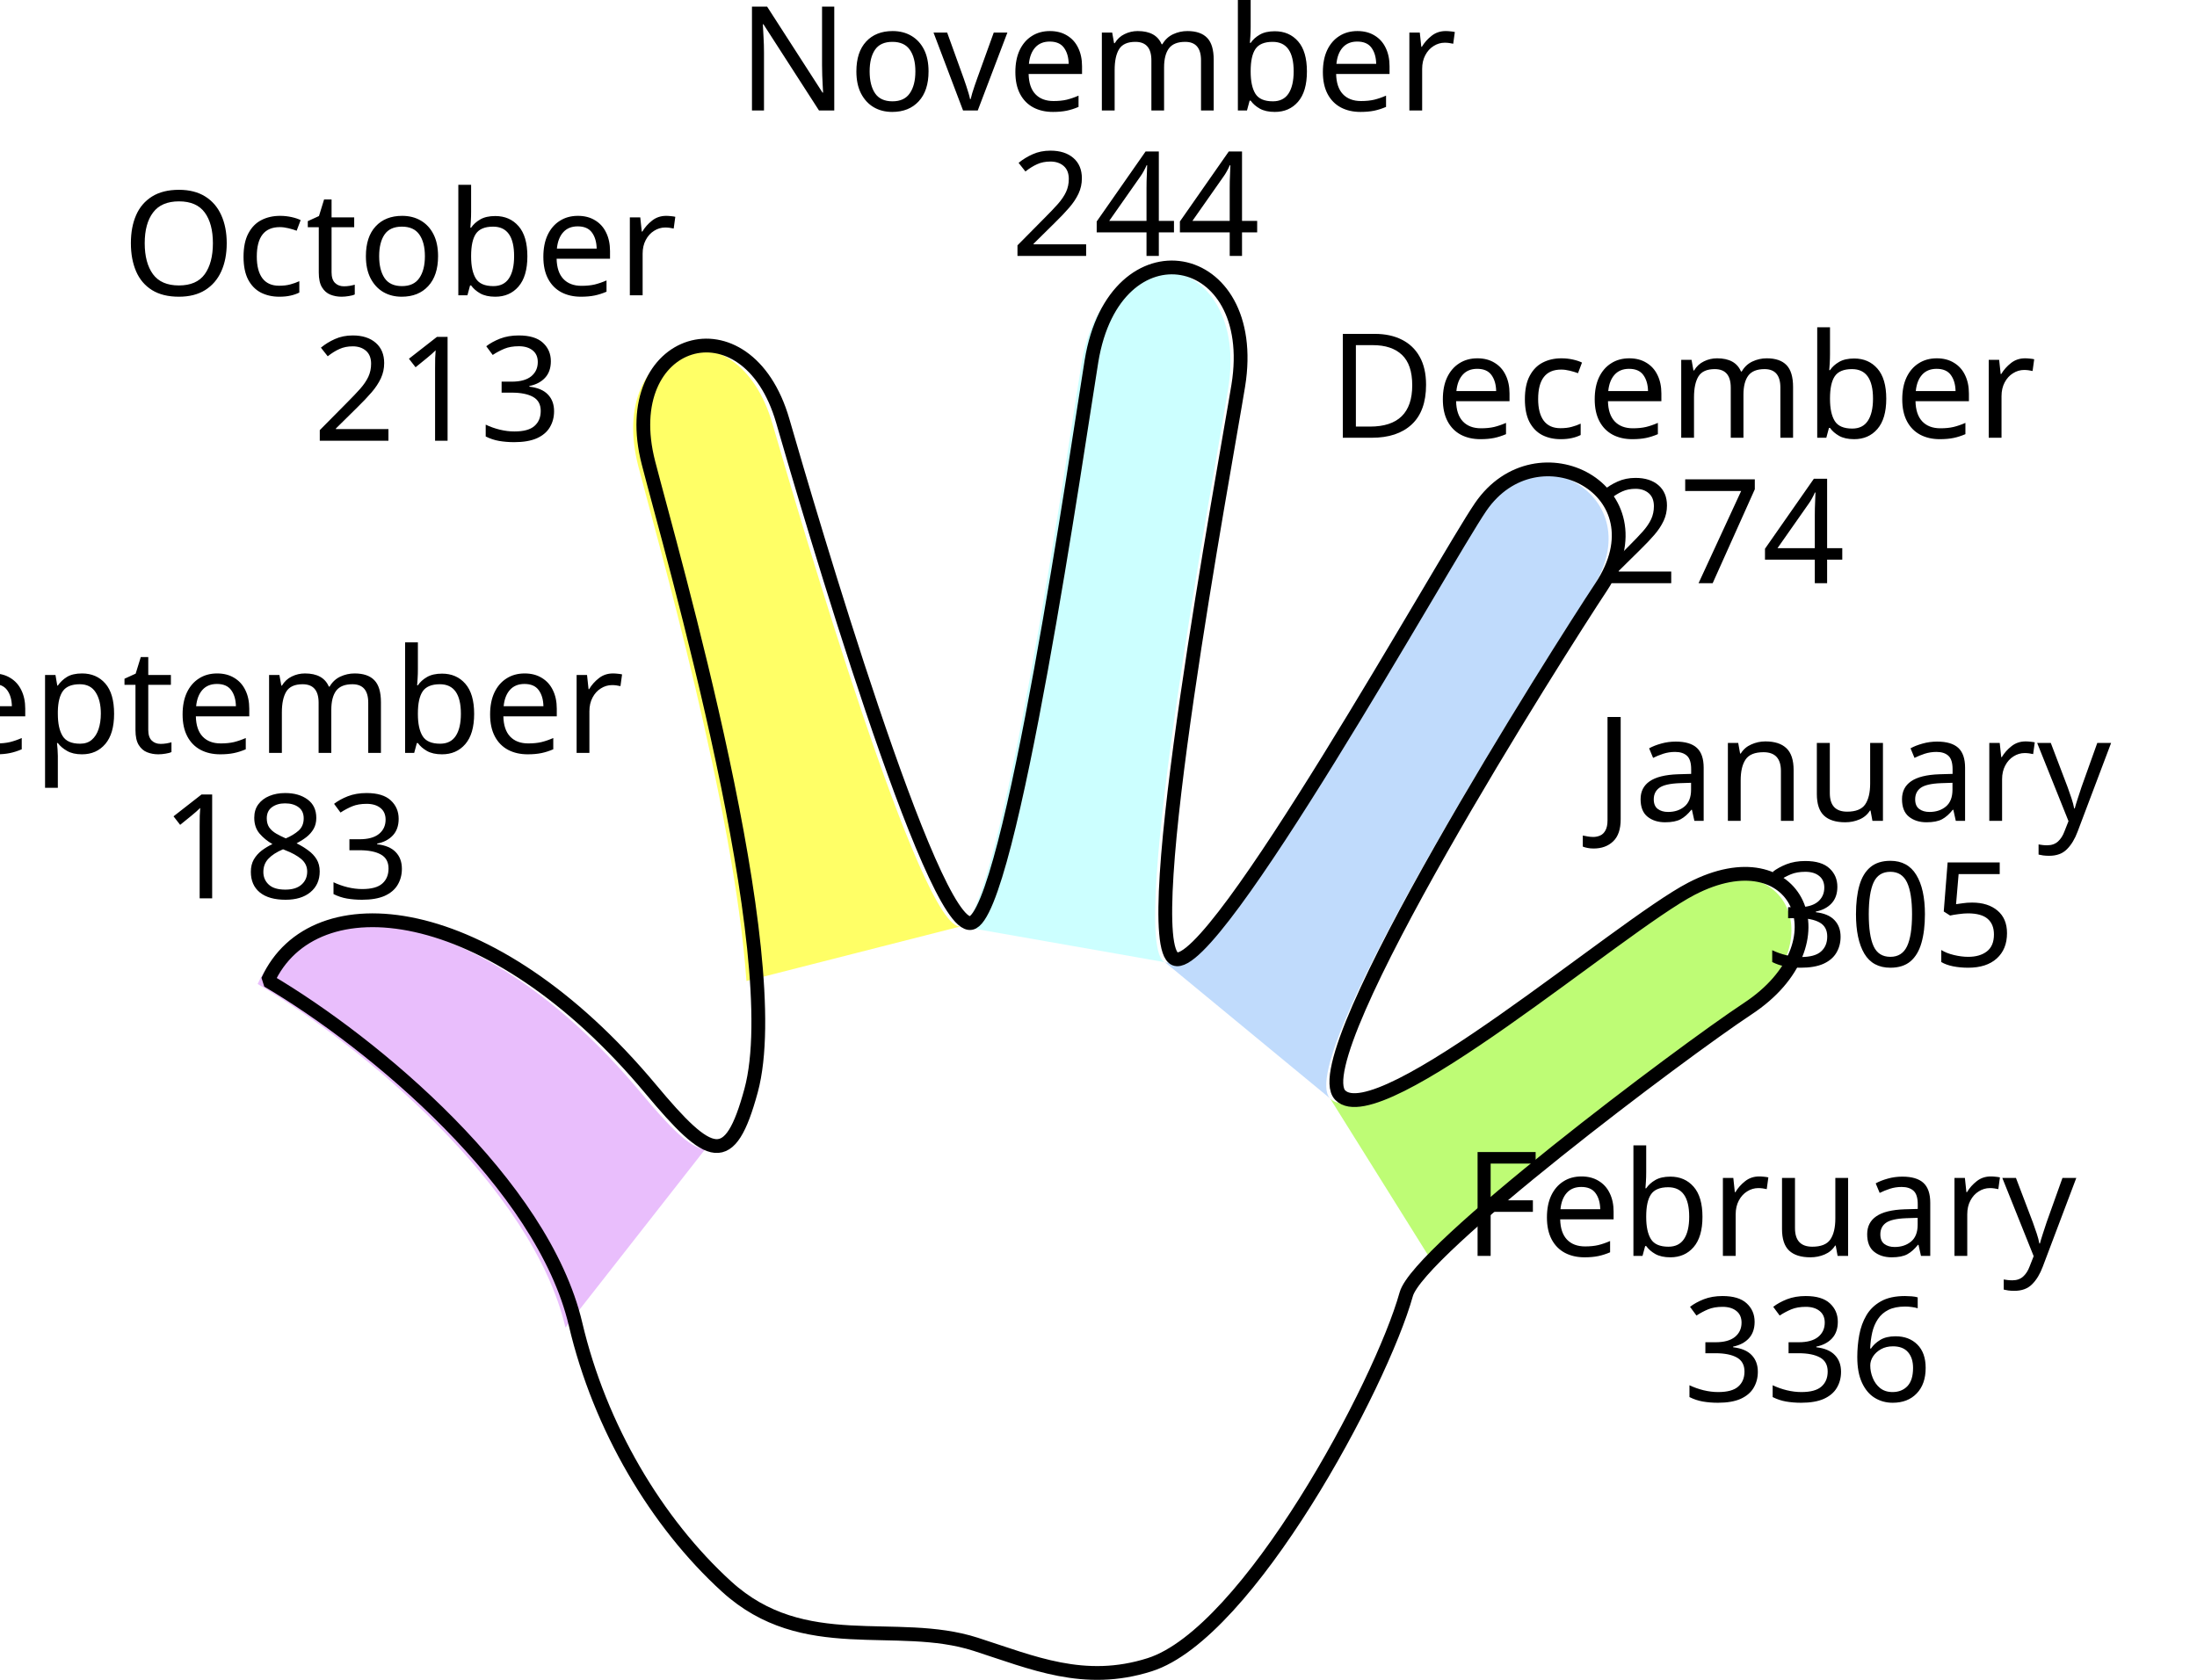
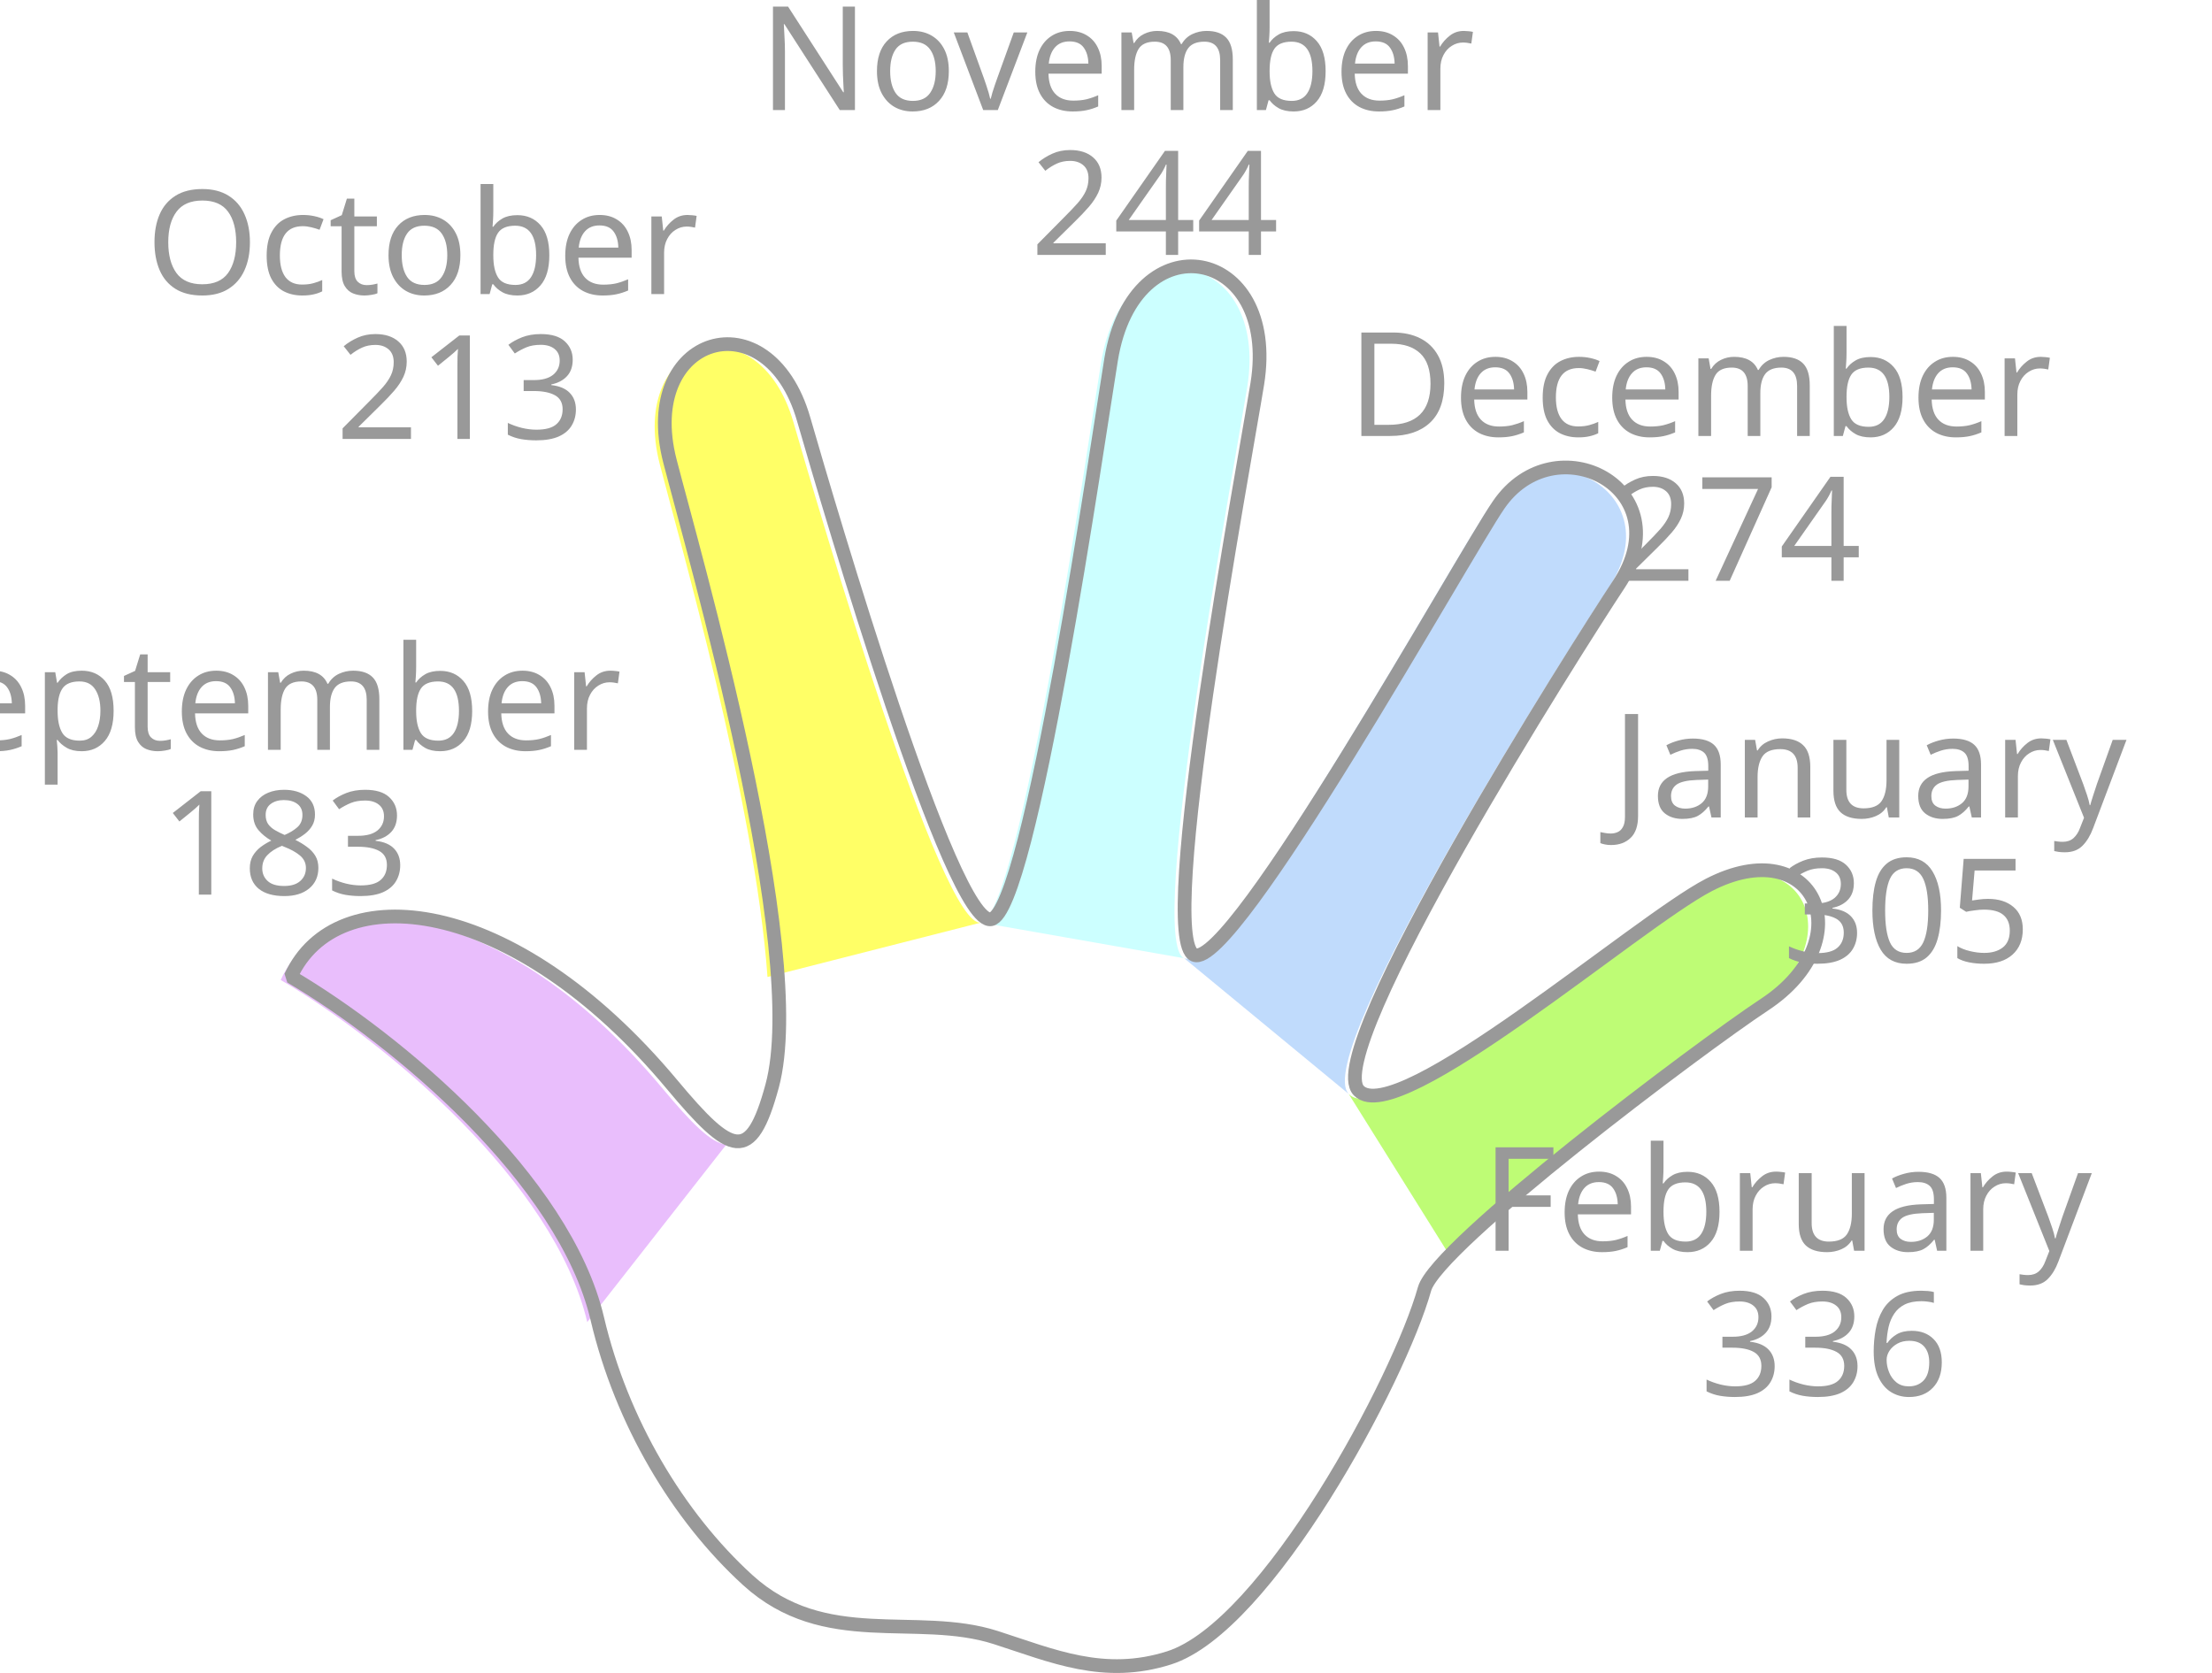
- <svg xmlns="http://www.w3.org/2000/svg" xmlns:ns1="&amp;#38;ns_ai;" enable-background="new 0 0 838.332 516.951" overflow="visible" ns1:pageBounds="-124 716 716 124" ns1:rulerOrigin="124 -124" ns1:viewOrigin="-123.4824 642.7246" version="1.1" viewBox="0 0 362.47 277.2" xml:space="preserve">
-   <g transform="translate(-246.75 -207)">
-     <path d="m438.94 365.77c-6.403-2.646 8.252-81.105 10.439-94.6 3.707-22.875-20.402-27.36-24.219-4.038-2.17 13.249-13.407 91.546-19.884 92.724" fill="#cff" ns1:knockout="Off" />
-     <path d="m466.2 388.26c-6.352-6.543 36.33-73.709 43.051-83.852 10.572-15.957-10.541-26.845-19.885-13.199-5.885 8.592-44.021 77.211-50.424 74.564" fill="#c0dbfc" ns1:knockout="Off" />
-     <path d="m482.48 414.32c12.381-12.268 42.16-34.516 50.957-40.324 16.418-10.842 8.15-28.834-9.289-19.791-11.855 6.146-51.602 40.602-57.951 34.057" fill="#befc75" ns1:knockout="Off" />
-     <path d="m363.08 396.65c-2.476-0.213-5.742-3.521-10.661-9.414-26.474-31.703-55.667-34.346-63.162-17.867 17.557 10.336 45.352 33.574 50.786 56.691" fill="#e9befc" ns1:knockout="Off" />
-     <path d="m405.27 359.86c-6.477 1.178-26.692-67.763-31.054-82.86-5.917-20.478-27.515-13.882-22.155 6.934 3.078 11.954 15.788 56.024 17.843 84.938" fill="#ff6" ns1:knockout="Off" />
-     <path d="m341.71 425.51c4.001 17.025 13.369 32.77 24.919 43.293 12.779 11.641 27.907 5.285 41.089 9.52 9.405 3.021 17.901 6.807 28.714 3.371 16.238-5.16 38.154-46.172 42.324-61.123 2.029-7.266 45.414-39.908 56.35-47.131 16.418-10.84 8.15-28.834-9.289-19.791-11.855 6.148-51.602 40.602-57.951 34.059s36.33-73.709 43.051-83.852c10.572-15.958-10.541-26.846-19.885-13.199-5.885 8.592-44.021 77.211-50.424 74.564-6.403-2.646 8.253-81.105 10.439-94.6 3.707-22.875-20.402-27.361-24.219-4.039-2.169 13.25-13.406 91.547-19.883 92.725s-26.692-67.764-31.054-82.861c-5.918-20.477-27.516-13.882-22.155 6.934 3.877 15.059 23.037 81.072 16.934 103.57-3.519 12.971-6.746 11.518-16.583-0.264-26.474-31.703-55.667-34.346-63.162-17.869 17.557 10.337 45.352 33.576 50.785 56.693z" fill="none" stroke="#000" stroke-linecap="round" stroke-linejoin="bevel" stroke-width="2.274" ns1:knockout="Off" />
+ <svg xmlns="http://www.w3.org/2000/svg" xmlns:ns1="&amp;#38;ns_ai;" enable-background="new 0 0 838.332 516.951" overflow="visible" ns1:pageBounds="-124 716 716 124" ns1:rulerOrigin="124 -124" ns1:viewOrigin="-123.4824 642.7246" version="1.1" viewBox="0 0 366.47 277.191" xml:space="preserve" id="svg17" width="366.47" height="277.191">
+   <defs id="defs17" />
+   <g transform="translate(-242.75,-207)" id="g6">
+     <path d="m 438.94,365.77 c -6.403,-2.646 8.252,-81.105 10.439,-94.6 3.707,-22.875 -20.402,-27.36 -24.219,-4.038 -2.17,13.249 -13.407,91.546 -19.884,92.724" fill="#ccffff" ns1:knockout="Off" id="path1" />
+     <path d="m 466.2,388.26 c -6.352,-6.543 36.33,-73.709 43.051,-83.852 10.572,-15.957 -10.541,-26.845 -19.885,-13.199 -5.885,8.592 -44.021,77.211 -50.424,74.564" fill="#c0dbfc" ns1:knockout="Off" id="path2" />
+     <path d="m 482.48,414.32 c 12.381,-12.268 42.16,-34.516 50.957,-40.324 16.418,-10.842 8.15,-28.834 -9.289,-19.791 -11.855,6.146 -51.602,40.602 -57.951,34.057" fill="#befc75" ns1:knockout="Off" id="path3" />
+     <path d="m 363.08,396.65 c -2.476,-0.213 -5.742,-3.521 -10.661,-9.414 -26.474,-31.703 -55.667,-34.346 -63.162,-17.867 17.557,10.336 45.352,33.574 50.786,56.691" fill="#e9befc" ns1:knockout="Off" id="path4" />
+     <path d="m 405.27,359.86 c -6.477,1.178 -26.692,-67.763 -31.054,-82.86 -5.917,-20.478 -27.515,-13.882 -22.155,6.934 3.078,11.954 15.788,56.024 17.843,84.938" fill="#ffff66" ns1:knockout="Off" id="path5" />
+     <path d="m 341.71,425.51 c 4.001,17.025 13.369,32.77 24.919,43.293 12.779,11.641 27.907,5.285 41.089,9.52 9.405,3.021 17.901,6.807 28.714,3.371 16.238,-5.16 38.154,-46.172 42.324,-61.123 2.029,-7.266 45.414,-39.908 56.35,-47.131 16.418,-10.84 8.15,-28.834 -9.289,-19.791 -11.855,6.148 -51.602,40.602 -57.951,34.059 -6.349,-6.543 36.33,-73.709 43.051,-83.852 10.572,-15.958 -10.541,-26.846 -19.885,-13.199 -5.885,8.592 -44.021,77.211 -50.424,74.564 -6.403,-2.646 8.253,-81.105 10.439,-94.6 3.707,-22.875 -20.402,-27.361 -24.219,-4.039 -2.169,13.25 -13.406,91.547 -19.883,92.725 -6.477,1.178 -26.692,-67.764 -31.054,-82.861 -5.918,-20.477 -27.516,-13.882 -22.155,6.934 3.877,15.059 23.037,81.072 16.934,103.57 -3.519,12.971 -6.746,11.518 -16.583,-0.264 -26.474,-31.703 -55.667,-34.346 -63.162,-17.869 17.557,10.337 45.352,33.576 50.785,56.693 z" fill="none" stroke="#000" stroke-linecap="round" stroke-linejoin="bevel" stroke-width="2.274" ns1:knockout="Off" id="path6" style="stroke:#999999;stroke-opacity:1" />
  </g>
-   <text x="56.438" y="124.234" fill="#000000" font-family="Tahoma" font-size="24px" text-align="center" text-anchor="middle" style="line-height:1" xml:space="preserve">
-     <tspan x="56.438" y="124.234" style="line-height:1">September</tspan>
-     <tspan x="56.438" y="148.234" style="line-height:1">183</tspan>
+   <text x="56.438" y="124.234" fill="#000000" font-family="Tahoma" font-size="24px" text-align="center" text-anchor="middle" style="line-height:1;fill:#999999;fill-opacity:1" xml:space="preserve" id="text7">
+     <tspan x="56.438" y="124.234" style="line-height:1;fill:#999999;fill-opacity:1" id="tspan6">September</tspan>
+     <tspan x="56.438" y="148.234" style="line-height:1;fill:#999999;fill-opacity:1" id="tspan7">183</tspan>
  </text>
-   <text x="81.555" y="48.728" fill="#000000" font-family="Tahoma" font-size="24px" text-align="center" text-anchor="middle" style="line-height:1" xml:space="preserve">
-     <tspan x="81.555" y="48.728" style="line-height:1">October</tspan>
-     <tspan x="81.555" y="72.728" style="line-height:1">213</tspan>
+   <text x="85.555" y="48.728" fill="#000000" font-family="Tahoma" font-size="24px" text-align="center" text-anchor="middle" style="line-height:1;fill:#999999;fill-opacity:1" xml:space="preserve" id="text9">
+     <tspan x="85.555" y="48.728" style="line-height:1;fill:#999999;fill-opacity:1" id="tspan8">October</tspan>
+     <tspan x="85.555" y="72.728" style="line-height:1;fill:#999999;fill-opacity:1" id="tspan9">213</tspan>
  </text>
-   <text x="196.663" y="18.234" fill="#000000" font-family="Tahoma" font-size="24px" text-align="center" text-anchor="middle" style="line-height:1" xml:space="preserve">
-     <tspan x="196.663" y="18.234" style="line-height:1">November</tspan>
-     <tspan x="196.663" y="42.234" style="line-height:1">244</tspan>
+   <text x="200.663" y="18.234" fill="#000000" font-family="Tahoma" font-size="24px" text-align="center" text-anchor="middle" style="line-height:1;fill:#999999;fill-opacity:1" xml:space="preserve" id="text11">
+     <tspan x="200.663" y="18.234" style="line-height:1;fill:#999999;fill-opacity:1" id="tspan10">November</tspan>
+     <tspan x="200.663" y="42.234" style="line-height:1;fill:#999999;fill-opacity:1" id="tspan11">244</tspan>
  </text>
-   <text x="293.194" y="72.234" fill="#000000" font-family="Tahoma" font-size="24px" text-align="center" text-anchor="middle" style="line-height:1" xml:space="preserve">
-     <tspan x="293.194" y="72.234" style="line-height:1">December</tspan>
-     <tspan x="293.194" y="96.234" style="line-height:1">274</tspan>
+   <text x="297.194" y="72.234" fill="#000000" font-family="Tahoma" font-size="24px" text-align="center" text-anchor="middle" style="line-height:1;fill:#999999;fill-opacity:1" xml:space="preserve" id="text13">
+     <tspan x="297.194" y="72.234" style="line-height:1;fill:#999999;fill-opacity:1" id="tspan12">December</tspan>
+     <tspan x="297.194" y="96.234" style="line-height:1;fill:#999999;fill-opacity:1" id="tspan13">274</tspan>
  </text>
-   <text x="321.261" y="135.449" fill="#000000" font-family="Tahoma" font-size="24px" text-align="center" text-anchor="middle" style="line-height:1" xml:space="preserve">
-     <tspan x="321.261" y="135.449" style="line-height:1">January</tspan>
-     <tspan x="321.261" y="159.449" style="line-height:1">305</tspan>
+   <text x="325.261" y="135.449" fill="#000000" font-family="Tahoma" font-size="24px" text-align="center" text-anchor="middle" style="line-height:1;fill:#999999;fill-opacity:1" xml:space="preserve" id="text15">
+     <tspan x="325.261" y="135.449" style="line-height:1;fill:#999999;fill-opacity:1" id="tspan14">January</tspan>
+     <tspan x="325.261" y="159.449" style="line-height:1;fill:#999999;fill-opacity:1" id="tspan15">305</tspan>
  </text>
-   <text x="307.607" y="207.234" fill="#000000" font-family="Tahoma" font-size="24px" text-align="center" text-anchor="middle" style="line-height:1" xml:space="preserve">
-     <tspan x="307.607" y="207.234" style="line-height:1">February</tspan>
-     <tspan x="307.607" y="231.234" style="line-height:1">336</tspan>
+   <text x="311.607" y="207.234" fill="#000000" font-family="Tahoma" font-size="24px" text-align="center" text-anchor="middle" style="line-height:1;fill:#999999;fill-opacity:1" xml:space="preserve" id="text17">
+     <tspan x="311.607" y="207.234" style="line-height:1;fill:#999999;fill-opacity:1" id="tspan16">February</tspan>
+     <tspan x="311.607" y="231.234" style="line-height:1;fill:#999999;fill-opacity:1" id="tspan17">336</tspan>
  </text>
</svg>
